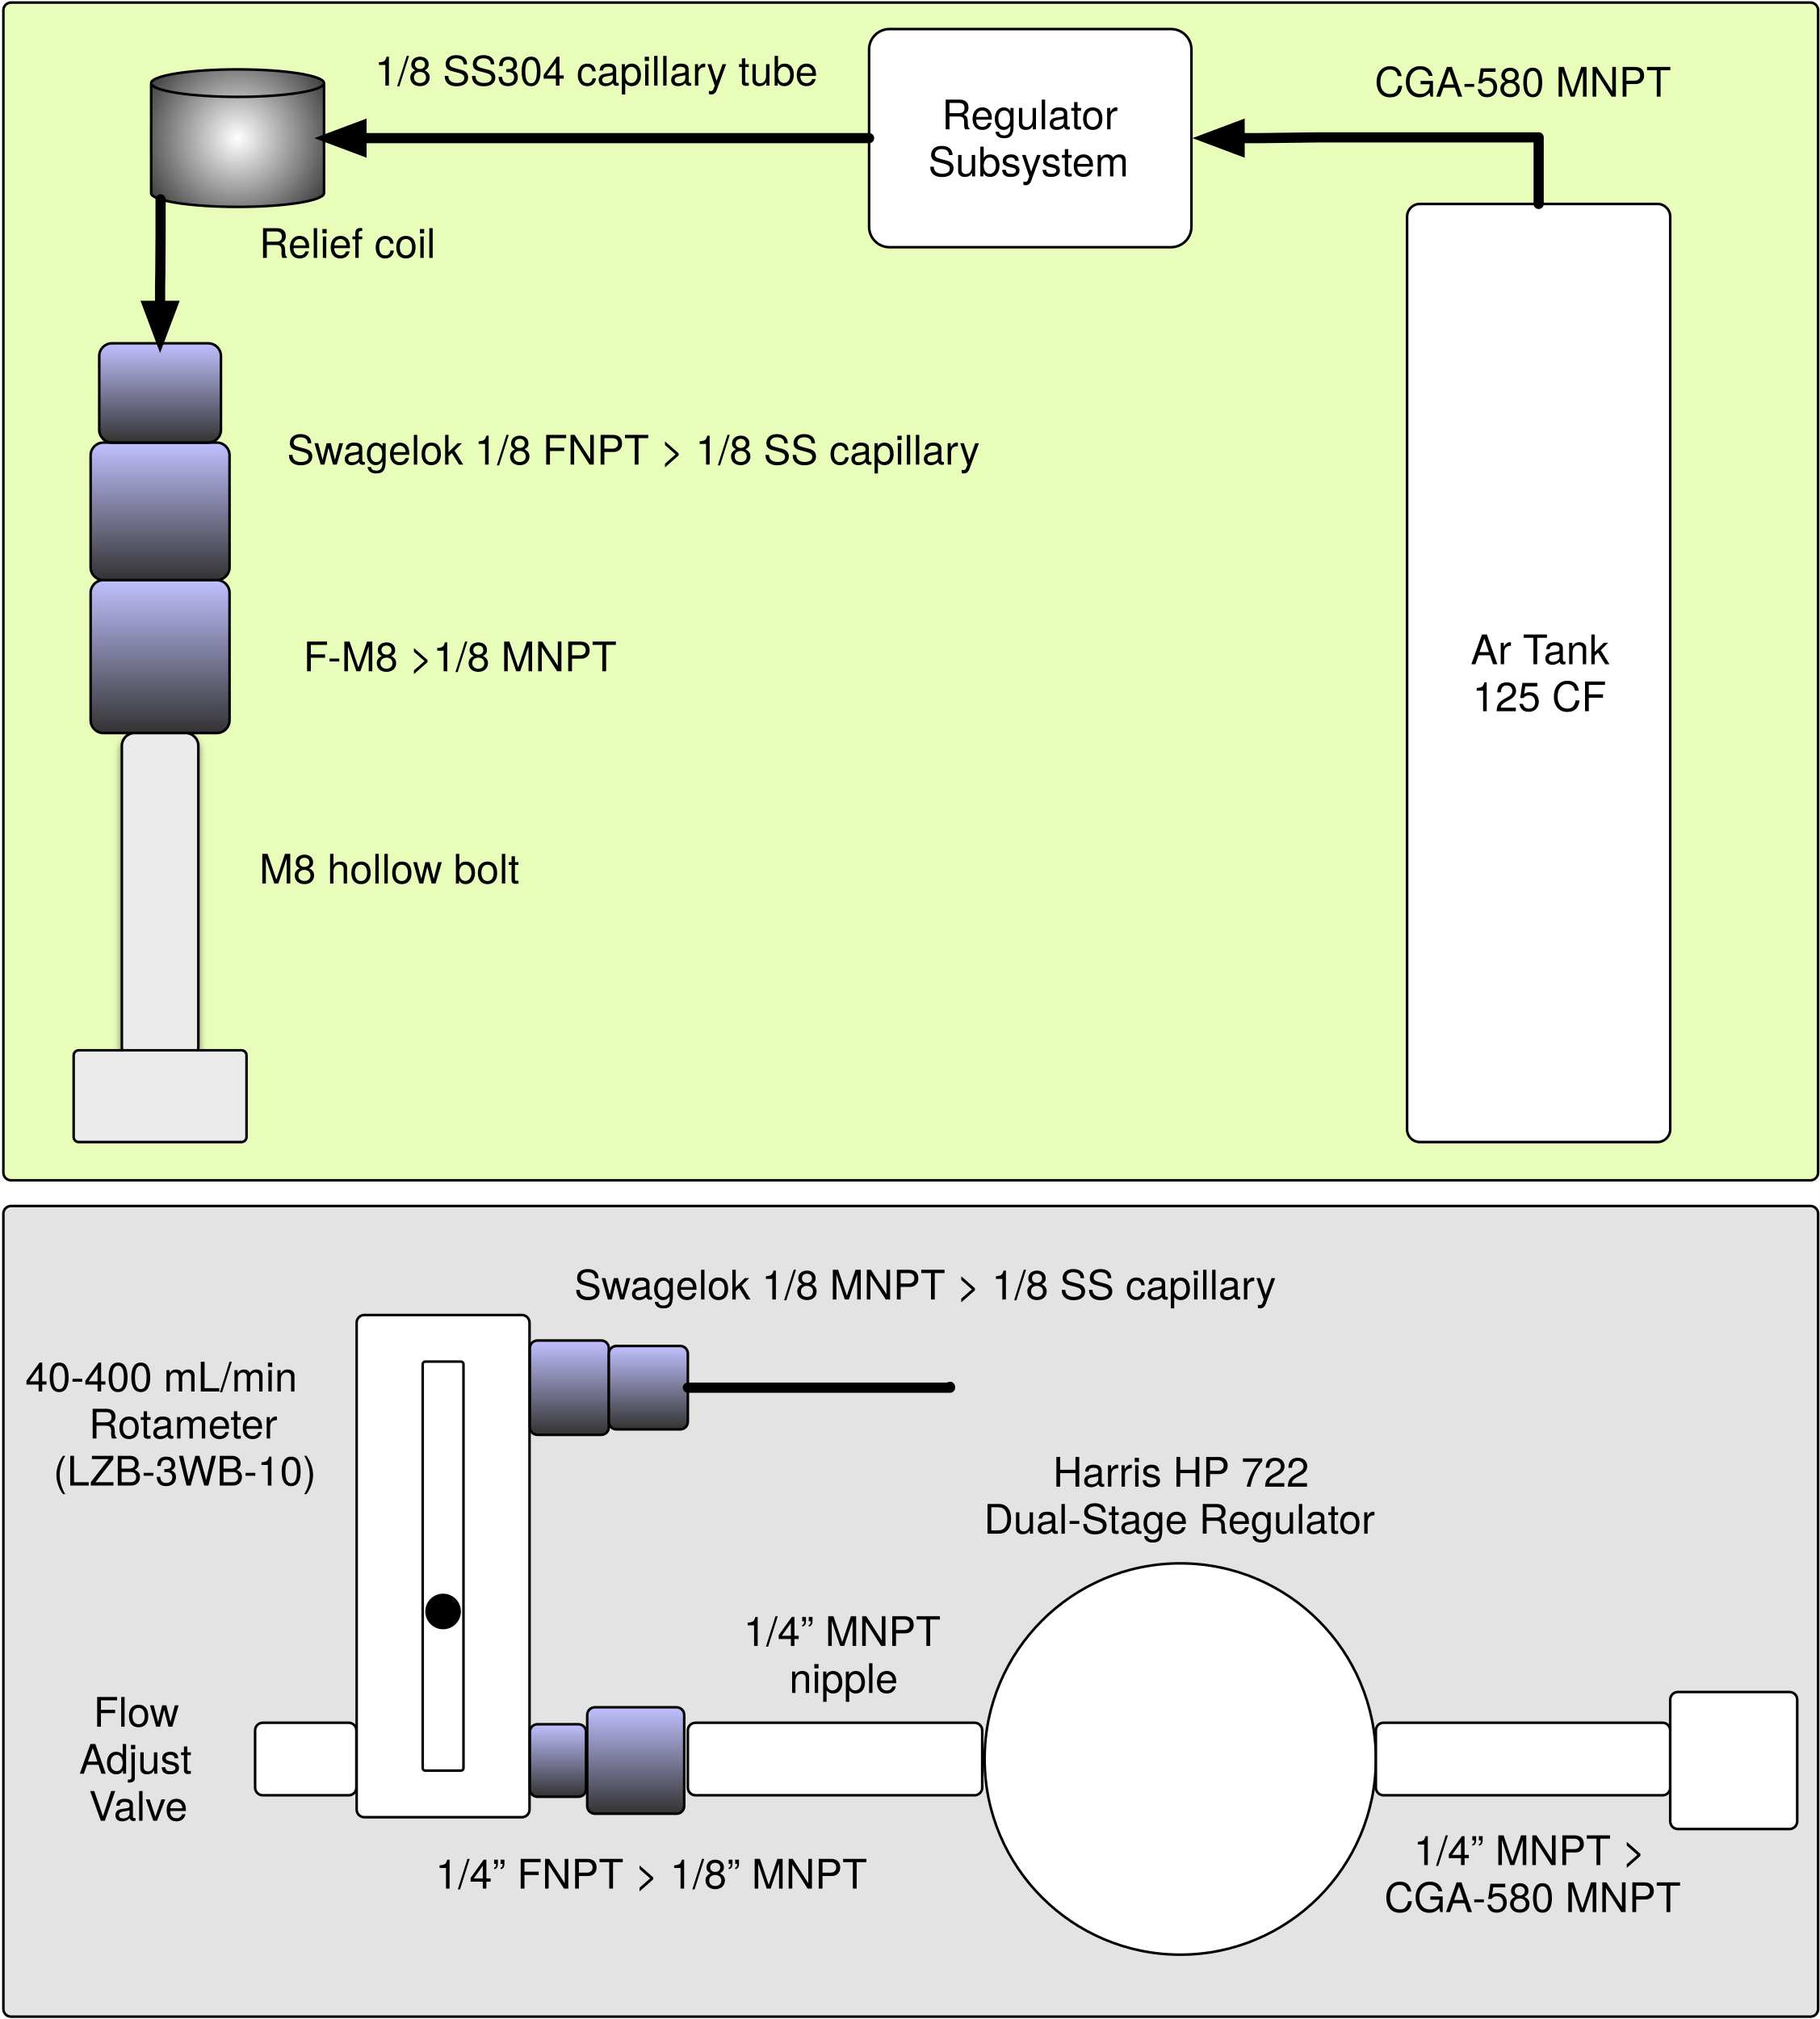
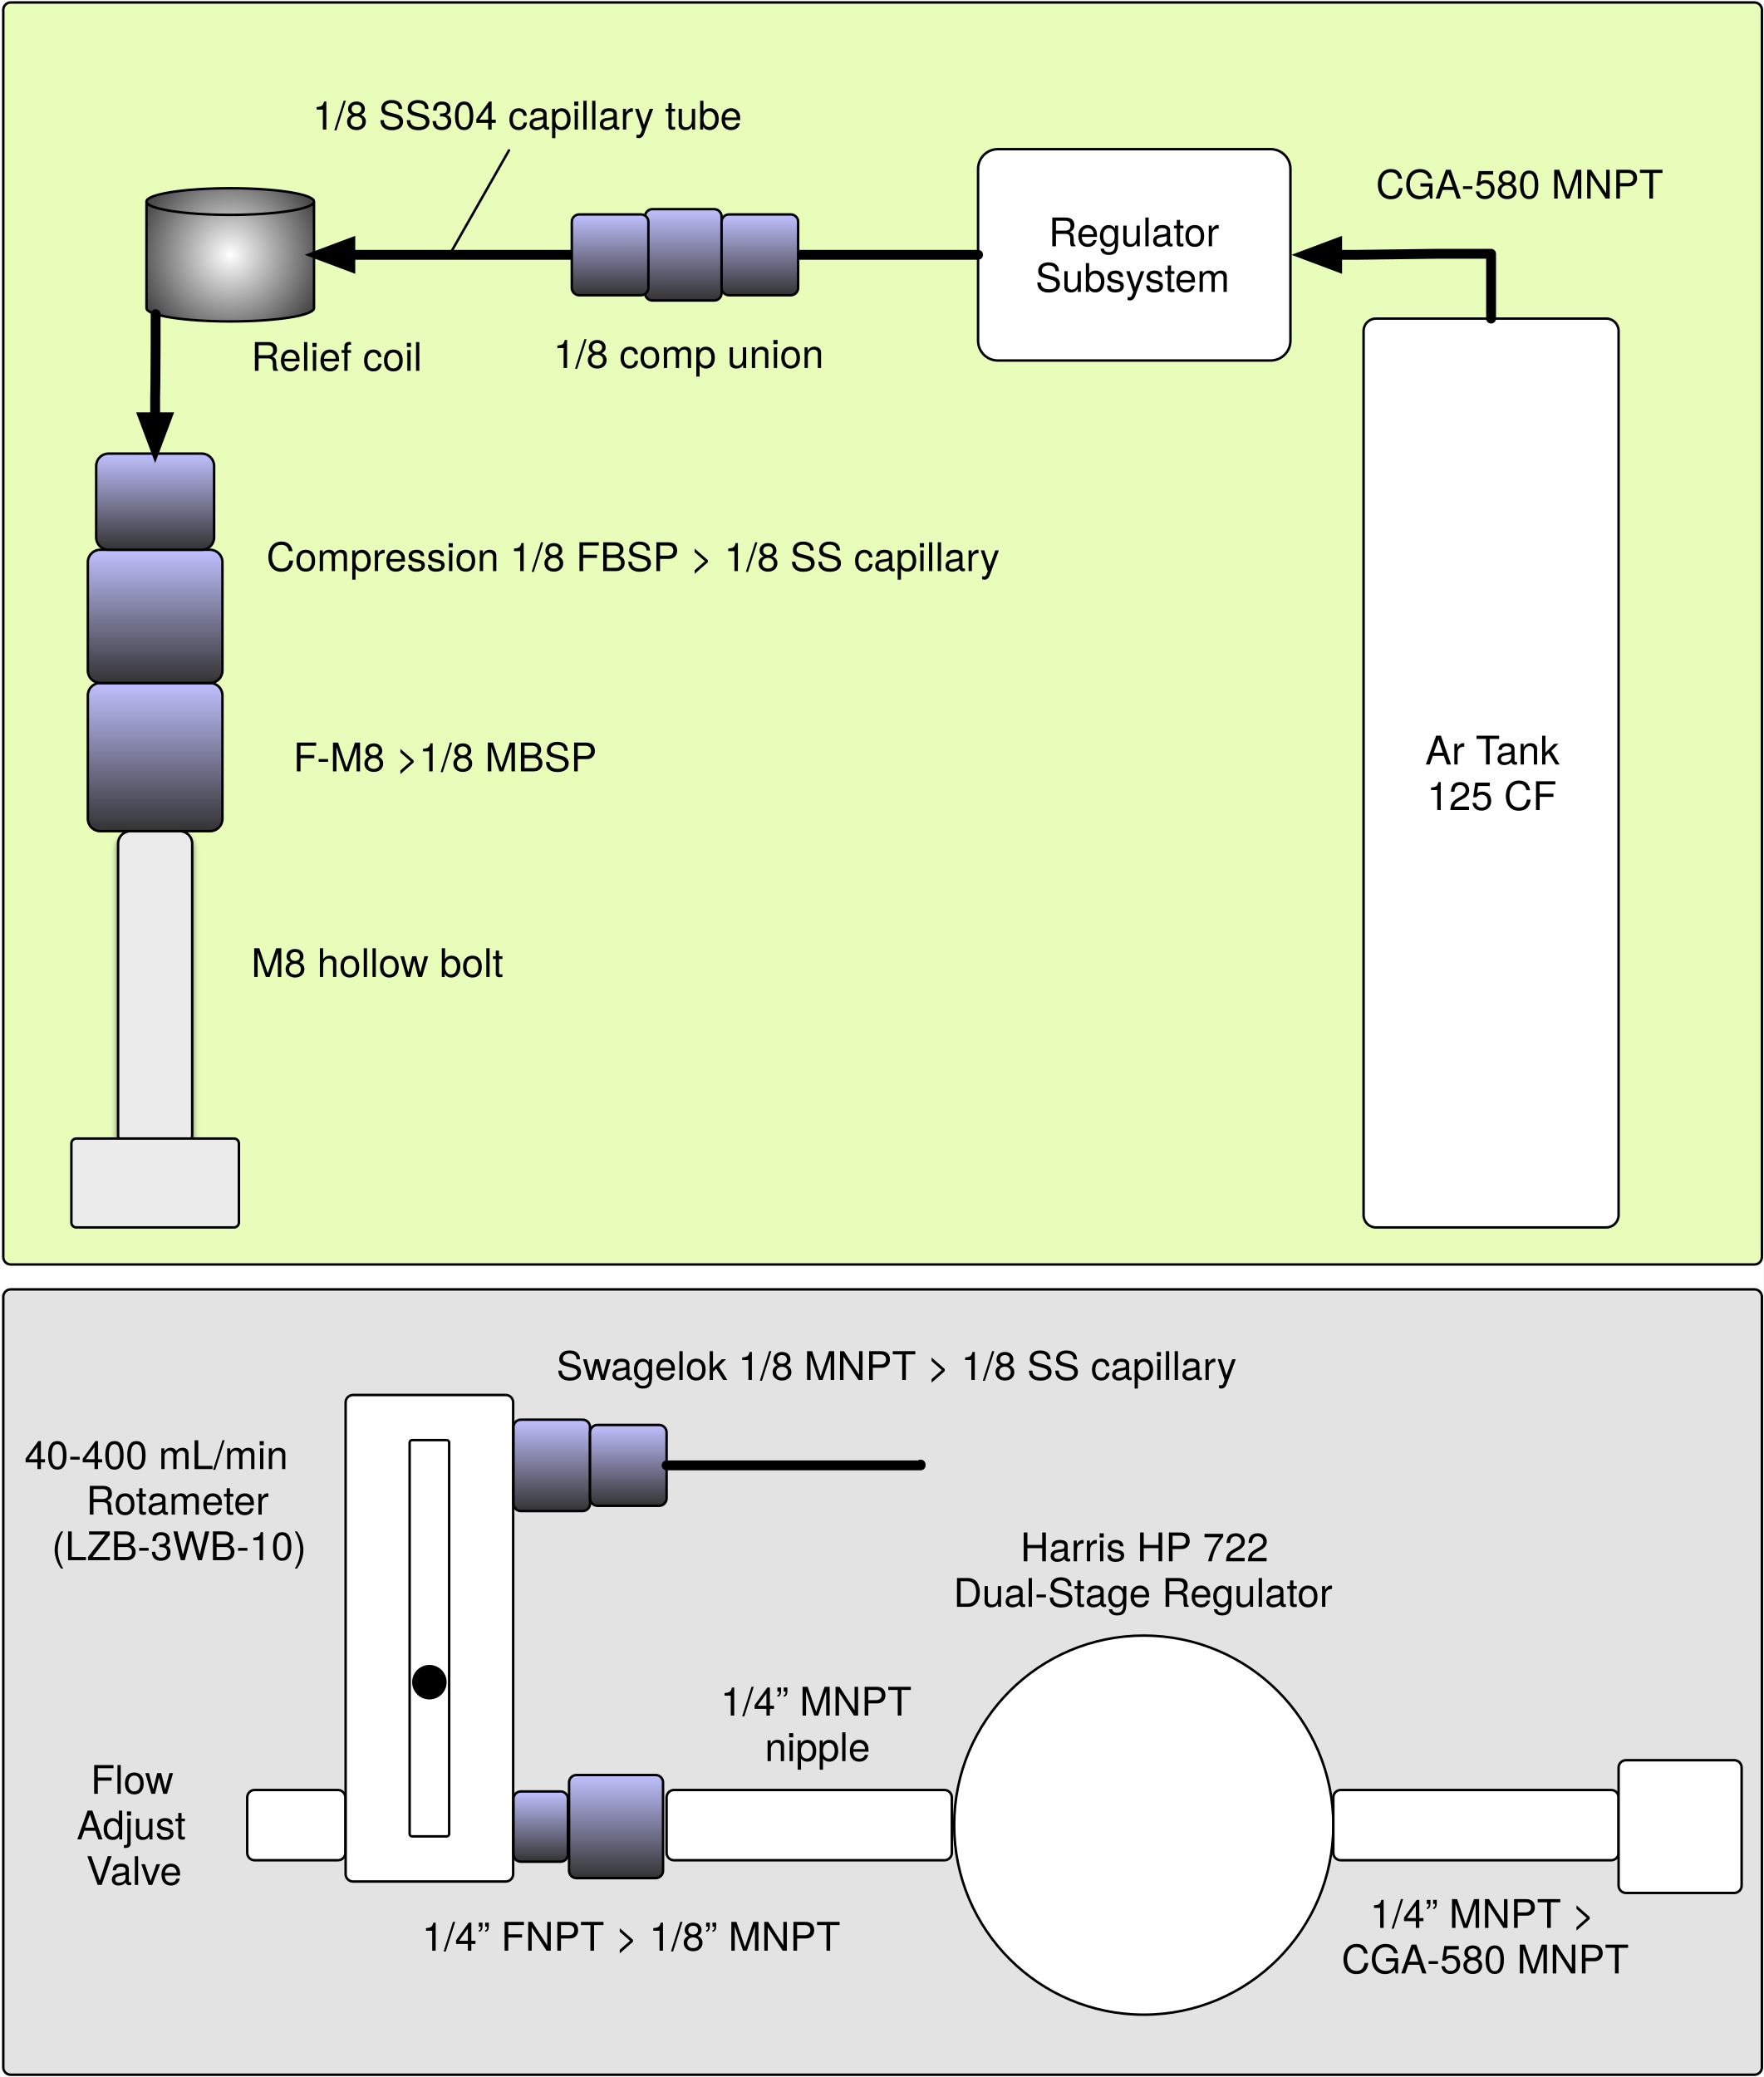
- <svg xmlns="http://www.w3.org/2000/svg" xmlns:xlink="http://www.w3.org/1999/xlink" version="1.1" viewBox="410 58 714 792" width="714" height="792">
+ <svg xmlns="http://www.w3.org/2000/svg" xmlns:xlink="http://www.w3.org/1999/xlink" version="1.1" viewBox="410 9 714 841" width="714" height="841">
  <defs>
    <marker orient="auto" overflow="visible" markerUnits="strokeWidth" id="FilledArrow_Marker" stroke-linejoin="miter" stroke-miterlimit="10" viewBox="-5 -3 6 6" markerWidth="6" markerHeight="6" color="black">
      <g>
        <path d="M -3.2 0 L 0 1.2 L 0 -1.2 Z" fill="currentColor" stroke="currentColor" stroke-width="1" />
      </g>
    </marker>
    <linearGradient x1="0" x2="1" id="Gradient" gradientUnits="userSpaceOnUse">
      <stop offset="0" stop-color="#c0c0ff" />
      <stop offset="1" stop-color="#333" />
    </linearGradient>
    <linearGradient id="Obj_Gradient" xlink:href="#Gradient" gradientTransform="translate(472.8125 285.5508) rotate(90) scale(60)" />
    <linearGradient id="Obj_Gradient_2" xlink:href="#Gradient" gradientTransform="translate(472.8125 231.6094) rotate(90) scale(53.94141)" />
    <linearGradient id="Obj_Gradient_3" xlink:href="#Gradient" gradientTransform="translate(472.8125 192.668) rotate(90) scale(38.94141)" />
    <radialGradient cx="0" cy="0" r="1" id="Gradient_2" gradientUnits="userSpaceOnUse">
      <stop offset="0" stop-color="white" />
      <stop offset="1" stop-color="#333" />
    </radialGradient>
    <radialGradient id="Obj_Gradient_4" xlink:href="#Gradient_2" gradientTransform="translate(503.2162 112.1835) scale(43.33052)" />
    <marker orient="auto" overflow="visible" markerUnits="strokeWidth" id="FilledArrow_Marker_2" stroke-linejoin="miter" stroke-miterlimit="10" viewBox="-1 -3 6 6" markerWidth="6" markerHeight="6" color="black">
      <g>
        <path d="M 3.2 0 L 0 -1.2 L 0 1.2 Z" fill="currentColor" stroke="currentColor" stroke-width="1" />
      </g>
    </marker>
-     <filter id="Shadow" filterUnits="userSpaceOnUse" x="338.6" y="-21.2">
+     <filter id="Shadow" filterUnits="userSpaceOnUse" x="338.6" y="-75.1">
      <feGaussianBlur in="SourceAlpha" result="blur" stdDeviation="1.308" />
      <feOffset in="blur" result="offset" dx="0" dy="2" />
      <feFlood flood-color="black" flood-opacity=".5" result="flood" />
      <feComposite in="flood" in2="offset" operator="in" result="color" />
      <feMerge>
        <feMergeNode in="color" />
        <feMergeNode in="SourceGraphic" />
      </feMerge>
    </filter>
    <linearGradient id="Obj_Gradient_5" xlink:href="#Gradient" gradientTransform="translate(633.3759 583.845) rotate(90) scale(37)" />
    <linearGradient id="Obj_Gradient_6" xlink:href="#Gradient" gradientTransform="translate(664.3759 585.983) rotate(90) scale(32.724)" />
    <linearGradient id="Obj_Gradient_7" xlink:href="#Gradient" gradientTransform="translate(628.9043 734.3763) rotate(90) scale(28.448)" />
    <linearGradient id="Obj_Gradient_8" xlink:href="#Gradient" gradientTransform="translate(659.4181 727.7279) rotate(90) scale(41.74475)" />
+     <linearGradient id="Obj_Gradient_9" xlink:href="#Gradient" gradientTransform="translate(686.6385 93.68349) rotate(90) scale(37)" />
+     <linearGradient id="Obj_Gradient_10" xlink:href="#Gradient" gradientTransform="translate(717.6385 95.82149) rotate(90) scale(32.724)" />
+     <linearGradient id="Obj_Gradient_11" xlink:href="#Gradient" gradientTransform="translate(657.0052 95.82149) rotate(90) scale(32.724)" />
  </defs>
-   <g id="Canvas_1" stroke-dasharray="none" stroke-opacity="1" stroke="none" fill="none" fill-opacity="1">
-     <rect fill="white" x="410" y="58" width="714" height="792" />
+   <g id="Canvas_1" fill-opacity="1" stroke-opacity="1" stroke-dasharray="none" stroke="none" fill="none">
+     <rect fill="white" x="410" y="9" width="714" height="841" />
    <g id="Canvas_1_Layer_1">
      <g id="Graphic_63">
-         <path d="M 414.327 59 L 1120.327 59 C 1121.984 59 1123.327 60.343 1123.327 62 L 1123.327 518 C 1123.327 519.657 1121.984 521 1120.327 521 L 414.327 521 C 412.67 521 411.327 519.657 411.327 518 L 411.327 62 C 411.327 60.343 412.67 59 414.327 59 Z" fill="#d5fc79" fill-opacity=".504" />
-         <path d="M 414.327 59 L 1120.327 59 C 1121.984 59 1123.327 60.343 1123.327 62 L 1123.327 518 C 1123.327 519.657 1121.984 521 1120.327 521 L 414.327 521 C 412.67 521 411.327 519.657 411.327 518 L 411.327 62 C 411.327 60.343 412.67 59 414.327 59 Z" stroke="black" stroke-linecap="round" stroke-linejoin="round" stroke-width="1" />
+         <path d="M 414.327 10 L 1120.327 10 C 1121.984 10 1123.327 11.343 1123.327 13 L 1123.327 518 C 1123.327 519.657 1121.984 521 1120.327 521 L 414.327 521 C 412.67 521 411.327 519.657 411.327 518 L 411.327 13 C 411.327 11.343 412.67 10 414.327 10 Z" fill="#d5fc79" fill-opacity=".504" />
+         <path d="M 414.327 10 L 1120.327 10 C 1121.984 10 1123.327 11.343 1123.327 13 L 1123.327 518 C 1123.327 519.657 1121.984 521 1120.327 521 L 414.327 521 C 412.67 521 411.327 519.657 411.327 518 L 411.327 13 C 411.327 11.343 412.67 10 414.327 10 Z" stroke="black" stroke-linecap="round" stroke-linejoin="round" stroke-width="1" />
      </g>
      <g id="Graphic_62">
        <path d="M 414.327 531.079 L 1120.327 531.079 C 1121.984 531.079 1123.327 532.423 1123.327 534.079 L 1123.327 846.079 C 1123.327 847.736 1121.984 849.079 1120.327 849.079 L 414.327 849.079 C 412.67 849.079 411.327 847.736 411.327 846.079 L 411.327 534.079 C 411.327 532.423 412.67 531.079 414.327 531.079 Z" fill="#e3e3e3" />
        <path d="M 414.327 531.079 L 1120.327 531.079 C 1121.984 531.079 1123.327 532.423 1123.327 534.079 L 1123.327 846.079 C 1123.327 847.736 1121.984 849.079 1120.327 849.079 L 414.327 849.079 C 412.67 849.079 411.327 847.736 411.327 846.079 L 411.327 534.079 C 411.327 532.423 412.67 531.079 414.327 531.079 Z" stroke="black" stroke-linecap="round" stroke-linejoin="round" stroke-width="1" />
      </g>
      <g id="Graphic_2">
-         <path d="M 758.985 69.396 L 869.449 69.396 C 873.867 69.396 877.449 72.978 877.449 77.396 L 877.449 146.971 C 877.449 151.389 873.867 154.971 869.449 154.971 L 758.985 154.971 C 754.567 154.971 750.985 151.389 750.985 146.971 L 750.985 77.396 C 750.985 72.978 754.567 69.396 758.985 69.396 Z" fill="white" />
-         <path d="M 758.985 69.396 L 869.449 69.396 C 873.867 69.396 877.449 72.978 877.449 77.396 L 877.449 146.971 C 877.449 151.389 873.867 154.971 869.449 154.971 L 758.985 154.971 C 754.567 154.971 750.985 151.389 750.985 146.971 L 750.985 77.396 C 750.985 72.978 754.567 69.396 758.985 69.396 Z" stroke="black" stroke-linecap="round" stroke-linejoin="round" stroke-width="1" />
-         <text transform="translate(755.9852 93.73549)" fill="black">
+         <path d="M 813.985 69.396 L 924.449 69.396 C 928.867 69.396 932.449 72.978 932.449 77.396 L 932.449 146.971 C 932.449 151.389 928.867 154.971 924.449 154.971 L 813.985 154.971 C 809.567 154.971 805.985 151.389 805.985 146.971 L 805.985 77.396 C 805.985 72.978 809.567 69.396 813.985 69.396 Z" fill="white" />
+         <path d="M 813.985 69.396 L 924.449 69.396 C 928.867 69.396 932.449 72.978 932.449 77.396 L 932.449 146.971 C 932.449 151.389 928.867 154.971 924.449 154.971 L 813.985 154.971 C 809.567 154.971 805.985 151.389 805.985 146.971 L 805.985 77.396 C 805.985 72.978 809.567 69.396 813.985 69.396 Z" stroke="black" stroke-linecap="round" stroke-linejoin="round" stroke-width="1" />
+         <text transform="translate(810.9852 93.73549)" fill="black">
          <tspan font-family="Helvetica Neue" font-size="16" fill="black" x="23.568" y="15" xml:space="preserve">Regulator </tspan>
          <tspan font-family="Helvetica Neue" font-size="16" fill="black" x="18.216" y="33.448" xml:space="preserve">Subsystem</tspan>
        </text>
      </g>
      <g id="Graphic_5">
        <path d="M 967.06 138 L 1060.304 138 C 1063.065 138 1065.304 140.239 1065.304 143 L 1065.304 501 C 1065.304 503.761 1063.065 506 1060.304 506 L 967.06 506 C 964.299 506 962.06 503.761 962.06 501 L 962.06 143 C 962.06 140.239 964.299 138 967.06 138 Z" fill="white" />
        <path d="M 967.06 138 L 1060.304 138 C 1063.065 138 1065.304 140.239 1065.304 143 L 1065.304 501 C 1065.304 503.761 1063.065 506 1060.304 506 L 967.06 506 C 964.299 506 962.06 503.761 962.06 501 L 962.06 143 C 962.06 140.239 964.299 138 967.06 138 Z" stroke="black" stroke-linecap="round" stroke-linejoin="round" stroke-width="1" />
        <text transform="translate(967.06 303.552)" fill="black">
          <tspan font-family="Helvetica Neue" font-size="16" fill="black" x="19.95" y="15" xml:space="preserve">Ar Tank </tspan>
          <tspan font-family="Helvetica Neue" font-size="16" fill="black" x="20.686" y="33.448" xml:space="preserve">125 CF</tspan>
        </text>
      </g>
      <g id="Line_6">
-         <path d="M 896.349 112.183 L 904.349 112.183 L 927.117 111.891 L 1013.682 111.891 L 1013.682 138" marker-start="url(#FilledArrow_Marker)" stroke="black" stroke-linecap="round" stroke-linejoin="round" stroke-width="4" />
+         <path d="M 951.349 112.183 L 959.349 112.183 L 991.883 111.758 L 1013.682 111.758 L 1013.682 138" marker-start="url(#FilledArrow_Marker)" stroke="black" stroke-linecap="round" stroke-linejoin="round" stroke-width="4" />
      </g>
      <g id="Graphic_7">
-         <text transform="translate(949.328 80.90625)" fill="black">
+         <text transform="translate(967.06 74.39638)" fill="black">
          <tspan font-family="Helvetica Neue" font-size="16" fill="black" x="0" y="15" xml:space="preserve">CGA-580 MNPT</tspan>
        </text>
      </g>
      <g id="Graphic_8">
        <path d="M 450.562 285.551 L 495.062 285.551 C 497.824 285.551 500.062 287.789 500.062 290.551 L 500.062 340.551 C 500.062 343.312 497.824 345.551 495.062 345.551 L 450.562 345.551 C 447.801 345.551 445.562 343.312 445.562 340.551 L 445.562 290.551 C 445.562 287.789 447.801 285.551 450.562 285.551 Z" fill="url(#Obj_Gradient)" />
        <path d="M 450.562 285.551 L 495.062 285.551 C 497.824 285.551 500.062 287.789 500.062 290.551 L 500.062 340.551 C 500.062 343.312 497.824 345.551 495.062 345.551 L 450.562 345.551 C 447.801 345.551 445.562 343.312 445.562 340.551 L 445.562 290.551 C 445.562 287.789 447.801 285.551 450.562 285.551 Z" stroke="black" stroke-linecap="round" stroke-linejoin="round" stroke-width="1" />
      </g>
      <g id="Group_28">
        <g id="Graphic_10">
          <path d="M 450.562 231.609 L 495.062 231.609 C 497.824 231.609 500.062 233.848 500.062 236.609 L 500.062 280.551 C 500.062 283.312 497.824 285.551 495.062 285.551 L 450.562 285.551 C 447.801 285.551 445.562 283.312 445.562 280.551 L 445.562 236.609 C 445.562 233.848 447.801 231.609 450.562 231.609 Z" fill="url(#Obj_Gradient_2)" />
          <path d="M 450.562 231.609 L 495.062 231.609 C 497.824 231.609 500.062 233.848 500.062 236.609 L 500.062 280.551 C 500.062 283.312 497.824 285.551 495.062 285.551 L 450.562 285.551 C 447.801 285.551 445.562 283.312 445.562 280.551 L 445.562 236.609 C 445.562 233.848 447.801 231.609 450.562 231.609 Z" stroke="black" stroke-linecap="round" stroke-linejoin="round" stroke-width="1" />
        </g>
        <g id="Graphic_11">
          <path d="M 453.938 192.668 L 491.688 192.668 C 494.449 192.668 496.688 194.907 496.688 197.668 L 496.688 226.609 C 496.688 229.371 494.449 231.609 491.688 231.609 L 453.938 231.609 C 451.176 231.609 448.938 229.371 448.938 226.609 L 448.938 197.668 C 448.938 194.907 451.176 192.668 453.938 192.668 Z" fill="url(#Obj_Gradient_3)" />
          <path d="M 453.938 192.668 L 491.688 192.668 C 494.449 192.668 496.688 194.907 496.688 197.668 L 496.688 226.609 C 496.688 229.371 494.449 231.609 491.688 231.609 L 453.938 231.609 C 451.176 231.609 448.938 229.371 448.938 226.609 L 448.938 197.668 C 448.938 194.907 451.176 192.668 453.938 192.668 Z" stroke="black" stroke-linecap="round" stroke-linejoin="round" stroke-width="1" />
        </g>
      </g>
      <g id="Graphic_12">
        <text transform="translate(511.7104 389.5893)" fill="black">
          <tspan font-family="Helvetica Neue" font-size="16" fill="black" x="58264504e-20" y="15" xml:space="preserve">M8 hollow bolt</tspan>
        </text>
      </g>
      <g id="Graphic_13">
-         <text transform="translate(529.0374 306.3268)" fill="black">
-           <tspan font-family="Helvetica Neue" font-size="16" fill="black" x="32684966e-20" y="15" xml:space="preserve">F-M8 &gt;1/8 MNPT</tspan>
+         <text transform="translate(528.7414 306.3268)" fill="black">
+           <tspan font-family="Helvetica Neue" font-size="16" fill="black" x="6039613e-19" y="15" xml:space="preserve">F-M8 &gt;1/8 MBSP</tspan>
        </text>
      </g>
      <g id="Graphic_14">
-         <text transform="translate(522.6036 225.2405)" fill="black">
-           <tspan font-family="Helvetica Neue" font-size="16" fill="black" x="7673862e-19" y="15" xml:space="preserve">Swagelok 1/8 FNPT &gt; 1/8 SS capillary</tspan>
+         <text transform="translate(517.8745 225.2405)" fill="black">
+           <tspan font-family="Helvetica Neue" font-size="16" fill="black" x="0" y="15" xml:space="preserve">Compression 1/8 FBSP &gt; 1/8 SS capillary</tspan>
        </text>
      </g>
      <g id="Graphic_23">
-         <text transform="translate(557.0381 76.57422)" fill="black">
+         <text transform="translate(536.5773 46.4508)" fill="black">
          <tspan font-family="Helvetica Neue" font-size="16" fill="black" x="0" y="15" xml:space="preserve">1/8 SS304 capillary tube</tspan>
        </text>
      </g>
      <g id="Graphic_24">
        <path d="M 469.303 133.76 L 469.303 90.607 C 469.303 87.629 484.496 85.213 503.216 85.213 C 521.936 85.213 537.13 87.629 537.13 90.607 L 537.13 133.76 C 537.13 136.738 521.936 139.154 503.216 139.154 C 484.496 139.154 469.303 136.738 469.303 133.76" fill="url(#Obj_Gradient_4)" />
        <path d="M 469.303 133.76 L 469.303 90.607 C 469.303 87.629 484.496 85.213 503.216 85.213 C 521.936 85.213 537.13 87.629 537.13 90.607 L 537.13 133.76 C 537.13 136.738 521.936 139.154 503.216 139.154 C 484.496 139.154 469.303 136.738 469.303 133.76 M 469.303 90.607 C 469.303 93.584 484.496 96.001 503.216 96.001 C 521.936 96.001 537.13 93.584 537.13 90.607" stroke="black" stroke-linecap="round" stroke-linejoin="round" stroke-width="1" />
      </g>
      <g id="Graphic_25">
        <text transform="translate(511.7104 144.1542)" fill="black">
          <tspan font-family="Helvetica Neue" font-size="16" fill="black" x="8526513e-19" y="15" xml:space="preserve">Relief coil</tspan>
        </text>
      </g>
      <g id="Line_26">
-         <line x1="750.985" y1="112.183" x2="551.83" y2="112.183" marker-end="url(#FilledArrow_Marker_2)" stroke="black" stroke-linecap="round" stroke-linejoin="round" stroke-width="4" />
+         <line x1="805.985" y1="112.183" x2="551.83" y2="112.183" marker-end="url(#FilledArrow_Marker_2)" stroke="black" stroke-linecap="round" stroke-linejoin="round" stroke-width="4" />
      </g>
      <g id="Line_27">
        <path d="M 473.003 136.211 L 473.003 149.211 L 472.908 164.44 L 472.812 169.968 L 472.812 177.968" marker-end="url(#FilledArrow_Marker_2)" stroke="black" stroke-linecap="round" stroke-linejoin="round" stroke-width="4" />
      </g>
      <g id="Group_30">
        <g id="Graphic_9" filter="url(#Shadow)">
          <path d="M 462.812 345.551 L 482.812 345.551 C 485.574 345.551 487.812 347.789 487.812 350.551 L 487.812 468.551 C 487.812 471.312 485.574 473.551 482.812 473.551 L 462.812 473.551 C 460.051 473.551 457.812 471.312 457.812 468.551 L 457.812 350.551 C 457.812 347.789 460.051 345.551 462.812 345.551 Z" fill="#ebebeb" />
          <path d="M 462.812 345.551 L 482.812 345.551 C 485.574 345.551 487.812 347.789 487.812 350.551 L 487.812 468.551 C 487.812 471.312 485.574 473.551 482.812 473.551 L 462.812 473.551 C 460.051 473.551 457.812 471.312 457.812 468.551 L 457.812 350.551 C 457.812 347.789 460.051 345.551 462.812 345.551 Z" stroke="black" stroke-linecap="round" stroke-linejoin="round" stroke-width="1" />
        </g>
        <g id="Graphic_29">
          <path d="M 440.899 470 L 504.726 470 C 505.83 470 506.726 470.895 506.726 472 L 506.726 504 C 506.726 505.105 505.83 506 504.726 506 L 440.899 506 C 439.795 506 438.899 505.105 438.899 504 L 438.899 472 C 438.899 470.895 439.795 470 440.899 470 Z" fill="#ebebeb" />
          <path d="M 440.899 470 L 504.726 470 C 505.83 470 506.726 470.895 506.726 472 L 506.726 504 C 506.726 505.105 505.83 506 504.726 506 L 440.899 506 C 439.795 506 438.899 505.105 438.899 504 L 438.899 472 C 438.899 470.895 439.795 470 440.899 470 Z" stroke="black" stroke-linecap="round" stroke-linejoin="round" stroke-width="1" />
        </g>
      </g>
      <g id="Graphic_32">
        <path d="M 552.933 573.845 L 614.759 573.845 C 616.416 573.845 617.759 575.188 617.759 576.845 L 617.759 767.845 C 617.759 769.502 616.416 770.845 614.759 770.845 L 552.933 770.845 C 551.276 770.845 549.933 769.502 549.933 767.845 L 549.933 576.845 C 549.933 575.188 551.276 573.845 552.933 573.845 Z" fill="white" />
        <path d="M 552.933 573.845 L 614.759 573.845 C 616.416 573.845 617.759 575.188 617.759 576.845 L 617.759 767.845 C 617.759 769.502 616.416 770.845 614.759 770.845 L 552.933 770.845 C 551.276 770.845 549.933 769.502 549.933 767.845 L 549.933 576.845 C 549.933 575.188 551.276 573.845 552.933 573.845 Z" stroke="black" stroke-linecap="round" stroke-linejoin="round" stroke-width="1" />
      </g>
      <g id="Group_49">
        <g id="Graphic_33">
          <path d="M 620.876 583.845 L 645.876 583.845 C 647.533 583.845 648.876 585.188 648.876 586.845 L 648.876 617.845 C 648.876 619.502 647.533 620.845 645.876 620.845 L 620.876 620.845 C 619.219 620.845 617.876 619.502 617.876 617.845 L 617.876 586.845 C 617.876 585.188 619.219 583.845 620.876 583.845 Z" fill="url(#Obj_Gradient_5)" />
          <path d="M 620.876 583.845 L 645.876 583.845 C 647.533 583.845 648.876 585.188 648.876 586.845 L 648.876 617.845 C 648.876 619.502 647.533 620.845 645.876 620.845 L 620.876 620.845 C 619.219 620.845 617.876 619.502 617.876 617.845 L 617.876 586.845 C 617.876 585.188 619.219 583.845 620.876 583.845 Z" stroke="black" stroke-linecap="round" stroke-linejoin="round" stroke-width="1" />
        </g>
        <g id="Graphic_34">
          <path d="M 651.876 585.983 L 676.876 585.983 C 678.533 585.983 679.876 587.326 679.876 588.983 L 679.876 615.707 C 679.876 617.364 678.533 618.707 676.876 618.707 L 651.876 618.707 C 650.219 618.707 648.876 617.364 648.876 615.707 L 648.876 588.983 C 648.876 587.326 650.219 585.983 651.876 585.983 Z" fill="url(#Obj_Gradient_6)" />
          <path d="M 651.876 585.983 L 676.876 585.983 C 678.533 585.983 679.876 587.326 679.876 588.983 L 679.876 615.707 C 679.876 617.364 678.533 618.707 676.876 618.707 L 651.876 618.707 C 650.219 618.707 648.876 617.364 648.876 615.707 L 648.876 588.983 C 648.876 587.326 650.219 585.983 651.876 585.983 Z" stroke="black" stroke-linecap="round" stroke-linejoin="round" stroke-width="1" />
        </g>
      </g>
      <g id="Graphic_35">
        <path d="M 682.876 733.788 L 792.364 733.788 C 794.021 733.788 795.364 735.131 795.364 736.788 L 795.364 759.236 C 795.364 760.893 794.021 762.236 792.364 762.236 L 682.876 762.236 C 681.219 762.236 679.876 760.893 679.876 759.236 L 679.876 736.788 C 679.876 735.131 681.219 733.788 682.876 733.788 Z" fill="white" />
        <path d="M 682.876 733.788 L 792.364 733.788 C 794.021 733.788 795.364 735.131 795.364 736.788 L 795.364 759.236 C 795.364 760.893 794.021 762.236 792.364 762.236 L 682.876 762.236 C 681.219 762.236 679.876 760.893 679.876 759.236 L 679.876 736.788 C 679.876 735.131 681.219 733.788 682.876 733.788 Z" stroke="black" stroke-linecap="round" stroke-linejoin="round" stroke-width="1" />
      </g>
      <g id="Graphic_37">
        <circle cx="873.066" cy="748.012" r="76.75" fill="white" />
        <circle cx="873.066" cy="748.012" r="76.75" stroke="black" stroke-linecap="round" stroke-linejoin="round" stroke-width="1" />
      </g>
      <g id="Graphic_38">
        <path d="M 952.816 733.788 L 1062.304 733.788 C 1063.961 733.788 1065.304 735.131 1065.304 736.788 L 1065.304 759.236 C 1065.304 760.893 1063.961 762.236 1062.304 762.236 L 952.816 762.236 C 951.159 762.236 949.816 760.893 949.816 759.236 L 949.816 736.788 C 949.816 735.131 951.159 733.788 952.816 733.788 Z" fill="white" />
        <path d="M 952.816 733.788 L 1062.304 733.788 C 1063.961 733.788 1065.304 735.131 1065.304 736.788 L 1065.304 759.236 C 1065.304 760.893 1063.961 762.236 1062.304 762.236 L 952.816 762.236 C 951.159 762.236 949.816 760.893 949.816 759.236 L 949.816 736.788 C 949.816 735.131 951.159 733.788 952.816 733.788 Z" stroke="black" stroke-linecap="round" stroke-linejoin="round" stroke-width="1" />
      </g>
      <g id="Group_48">
        <g id="Graphic_41">
          <path d="M 620.876 734.376 L 636.933 734.376 C 638.59 734.376 639.933 735.719 639.933 737.376 L 639.933 759.824 C 639.933 761.481 638.59 762.824 636.933 762.824 L 620.876 762.824 C 619.219 762.824 617.876 761.481 617.876 759.824 L 617.876 737.376 C 617.876 735.719 619.219 734.376 620.876 734.376 Z" fill="url(#Obj_Gradient_7)" />
          <path d="M 620.876 734.376 L 636.933 734.376 C 638.59 734.376 639.933 735.719 639.933 737.376 L 639.933 759.824 C 639.933 761.481 638.59 762.824 636.933 762.824 L 620.876 762.824 C 619.219 762.824 617.876 761.481 617.876 759.824 L 617.876 737.376 C 617.876 735.719 619.219 734.376 620.876 734.376 Z" stroke="black" stroke-linecap="round" stroke-linejoin="round" stroke-width="1" />
        </g>
        <g id="Graphic_40">
          <path d="M 643.39 727.728 L 675.446 727.728 C 677.103 727.728 678.446 729.071 678.446 730.728 L 678.446 766.473 C 678.446 768.13 677.103 769.473 675.446 769.473 L 643.39 769.473 C 641.733 769.473 640.39 768.13 640.39 766.473 L 640.39 730.728 C 640.39 729.071 641.733 727.728 643.39 727.728 Z" fill="url(#Obj_Gradient_8)" />
          <path d="M 643.39 727.728 L 675.446 727.728 C 677.103 727.728 678.446 729.071 678.446 730.728 L 678.446 766.473 C 678.446 768.13 677.103 769.473 675.446 769.473 L 643.39 769.473 C 641.733 769.473 640.39 768.13 640.39 766.473 L 640.39 730.728 C 640.39 729.071 641.733 727.728 643.39 727.728 Z" stroke="black" stroke-linecap="round" stroke-linejoin="round" stroke-width="1" />
        </g>
      </g>
      <g id="Graphic_42">
        <path d="M 1068.304 721.728 L 1112.126 721.728 C 1113.783 721.728 1115.126 723.071 1115.126 724.728 L 1115.126 772.473 C 1115.126 774.13 1113.783 775.473 1112.126 775.473 L 1068.304 775.473 C 1066.647 775.473 1065.304 774.13 1065.304 772.473 L 1065.304 724.728 C 1065.304 723.071 1066.647 721.728 1068.304 721.728 Z" fill="white" />
        <path d="M 1068.304 721.728 L 1112.126 721.728 C 1113.783 721.728 1115.126 723.071 1115.126 724.728 L 1115.126 772.473 C 1115.126 774.13 1113.783 775.473 1112.126 775.473 L 1068.304 775.473 C 1066.647 775.473 1065.304 774.13 1065.304 772.473 L 1065.304 724.728 C 1065.304 723.071 1066.647 721.728 1068.304 721.728 Z" stroke="black" stroke-linecap="round" stroke-linejoin="round" stroke-width="1" />
      </g>
      <g id="Graphic_43">
        <text transform="translate(699.4934 688.6497)" fill="black">
          <tspan font-family="Helvetica Neue" font-size="16" fill="black" x="2.224" y="15" xml:space="preserve">1/4” MNPT </tspan>
          <tspan font-family="Helvetica Neue" font-size="16" fill="black" x="20.152" y="33.448" xml:space="preserve">nipple</tspan>
        </text>
      </g>
      <g id="Graphic_44">
        <text transform="translate(950.9199 774.6184)" fill="black">
          <tspan font-family="Helvetica Neue" font-size="16" fill="black" x="13.72" y="15" xml:space="preserve">1/4” MNPT &gt;</tspan>
          <tspan font-family="Helvetica Neue" font-size="16" fill="black" x="2.224" y="33.448" xml:space="preserve">CGA-580 MNPT </tspan>
        </text>
      </g>
      <g id="Graphic_45">
        <text transform="translate(796.026 626.1782)" fill="black">
          <tspan font-family="Helvetica Neue" font-size="16" fill="black" x="27.112" y="15" xml:space="preserve">Harris HP 722</tspan>
          <tspan font-family="Helvetica Neue" font-size="16" fill="black" x="8668621e-19" y="33.448" xml:space="preserve">Dual-Stage Regulator</tspan>
        </text>
      </g>
      <g id="Graphic_46">
        <text transform="translate(419.9202 588.845)" fill="black">
          <tspan font-family="Helvetica Neue" font-size="16" fill="black" x="0" y="15" xml:space="preserve">40-400 mL/min</tspan>
          <tspan font-family="Helvetica Neue" font-size="16" fill="black" x="24.96" y="33.448" xml:space="preserve">Rotameter </tspan>
          <tspan font-family="Helvetica Neue" font-size="16" fill="black" x="11.032" y="51.896" xml:space="preserve">(LZB-3WB-10)</tspan>
        </text>
      </g>
      <g id="Graphic_47">
        <text transform="translate(580.8424 783.8424)" fill="black">
          <tspan font-family="Helvetica Neue" font-size="16" fill="black" x="27000624e-20" y="15" xml:space="preserve">1/4” FNPT &gt; 1/8” MNPT</tspan>
        </text>
      </g>
      <g id="Graphic_50">
        <text transform="translate(634.0441 552.7603)" fill="black">
          <tspan font-family="Helvetica Neue" font-size="16" fill="black" x="1.25" y="15" xml:space="preserve">Swagelok 1/8 MNPT &gt; 1/8 SS capillary</tspan>
        </text>
      </g>
      <g id="Line_52">
        <path d="M 679.876 602.345 L 782.73 602.345 L 782.73 602.021" stroke="black" stroke-linecap="round" stroke-linejoin="round" stroke-width="4" />
      </g>
      <g id="Graphic_54">
        <path d="M 576.846 592.12 L 590.846 592.12 C 591.398 592.12 591.846 592.568 591.846 593.12 L 591.846 751.57 C 591.846 752.122 591.398 752.57 590.846 752.57 L 576.846 752.57 C 576.294 752.57 575.846 752.122 575.846 751.57 L 575.846 593.12 C 575.846 592.568 576.294 592.12 576.846 592.12 Z" fill="white" />
        <path d="M 576.846 592.12 L 590.846 592.12 C 591.398 592.12 591.846 592.568 591.846 593.12 L 591.846 751.57 C 591.846 752.122 591.398 752.57 590.846 752.57 L 576.846 752.57 C 576.294 752.57 575.846 752.122 575.846 751.57 L 575.846 593.12 C 575.846 592.568 576.294 592.12 576.846 592.12 Z" stroke="black" stroke-linecap="round" stroke-linejoin="round" stroke-width="1" />
      </g>
      <g id="Graphic_56">
        <circle cx="583.846" cy="690.135" r="6.485" fill="black" />
        <circle cx="583.846" cy="690.135" r="6.485" stroke="black" stroke-linecap="round" stroke-linejoin="round" stroke-width="1" />
      </g>
      <g id="Graphic_57">
        <path d="M 513.09 733.788 L 546.816 733.788 C 548.473 733.788 549.816 735.131 549.816 736.788 L 549.816 759.236 C 549.816 760.893 548.473 762.236 546.816 762.236 L 513.09 762.236 C 511.433 762.236 510.09 760.893 510.09 759.236 L 510.09 736.788 C 510.09 735.131 511.433 733.788 513.09 733.788 Z" fill="white" />
        <path d="M 513.09 733.788 L 546.816 733.788 C 548.473 733.788 549.816 735.131 549.816 736.788 L 549.816 759.236 C 549.816 760.893 548.473 762.236 546.816 762.236 L 513.09 762.236 C 511.433 762.236 510.09 760.893 510.09 759.236 L 510.09 736.788 C 510.09 735.131 511.433 733.788 513.09 733.788 Z" stroke="black" stroke-linecap="round" stroke-linejoin="round" stroke-width="1" />
      </g>
      <g id="Graphic_58">
        <text transform="translate(425.6944 720.3397)" fill="black">
          <tspan font-family="Helvetica Neue" font-size="16" fill="black" x="20.992" y="15" xml:space="preserve">Flow</tspan>
          <tspan font-family="Helvetica Neue" font-size="16" fill="black" x="15.344" y="33.448" xml:space="preserve">Adjust </tspan>
          <tspan font-family="Helvetica Neue" font-size="16" fill="black" x="19.2" y="51.896" xml:space="preserve">Valve</tspan>
        </text>
      </g>
+       <g id="Graphic_66">
+         <path d="M 674.138 93.683 L 699.138 93.683 C 700.795 93.683 702.138 95.027 702.138 96.683 L 702.138 127.683 C 702.138 129.34 700.795 130.683 699.138 130.683 L 674.138 130.683 C 672.482 130.683 671.138 129.34 671.138 127.683 L 671.138 96.683 C 671.138 95.027 672.482 93.683 674.138 93.683 Z" fill="url(#Obj_Gradient_9)" />
+         <path d="M 674.138 93.683 L 699.138 93.683 C 700.795 93.683 702.138 95.027 702.138 96.683 L 702.138 127.683 C 702.138 129.34 700.795 130.683 699.138 130.683 L 674.138 130.683 C 672.482 130.683 671.138 129.34 671.138 127.683 L 671.138 96.683 C 671.138 95.027 672.482 93.683 674.138 93.683 Z" stroke="black" stroke-linecap="round" stroke-linejoin="round" stroke-width="1" />
+       </g>
+       <g id="Graphic_65">
+         <path d="M 705.138 95.821 L 730.138 95.821 C 731.795 95.821 733.138 97.165 733.138 98.821 L 733.138 125.545 C 733.138 127.202 731.795 128.545 730.138 128.545 L 705.138 128.545 C 703.482 128.545 702.138 127.202 702.138 125.545 L 702.138 98.821 C 702.138 97.165 703.482 95.821 705.138 95.821 Z" fill="url(#Obj_Gradient_10)" />
+         <path d="M 705.138 95.821 L 730.138 95.821 C 731.795 95.821 733.138 97.165 733.138 98.821 L 733.138 125.545 C 733.138 127.202 731.795 128.545 730.138 128.545 L 705.138 128.545 C 703.482 128.545 702.138 127.202 702.138 125.545 L 702.138 98.821 C 702.138 97.165 703.482 95.821 705.138 95.821 Z" stroke="black" stroke-linecap="round" stroke-linejoin="round" stroke-width="1" />
+       </g>
+       <g id="Graphic_67">
+         <path d="M 644.505 95.821 L 669.505 95.821 C 671.162 95.821 672.505 97.165 672.505 98.821 L 672.505 125.545 C 672.505 127.202 671.162 128.545 669.505 128.545 L 644.505 128.545 C 642.848 128.545 641.505 127.202 641.505 125.545 L 641.505 98.821 C 641.505 97.165 642.848 95.821 644.505 95.821 Z" fill="url(#Obj_Gradient_11)" />
+         <path d="M 644.505 95.821 L 669.505 95.821 C 671.162 95.821 672.505 97.165 672.505 98.821 L 672.505 125.545 C 672.505 127.202 671.162 128.545 669.505 128.545 L 644.505 128.545 C 642.848 128.545 641.505 127.202 641.505 125.545 L 641.505 98.821 C 641.505 97.165 642.848 95.821 644.505 95.821 Z" stroke="black" stroke-linecap="round" stroke-linejoin="round" stroke-width="1" />
+       </g>
+       <g id="Graphic_68">
+         <text transform="translate(634.0441 143)" fill="black">
+           <tspan font-family="Helvetica Neue" font-size="16" fill="black" x="0" y="15" xml:space="preserve">1/8 comp union</tspan>
+         </text>
+       </g>
+       <g id="Line_74">
+         <line x1="592" y1="112.183" x2="616.06" y2="69.899" stroke="black" stroke-linecap="round" stroke-linejoin="round" stroke-width="1" />
+       </g>
    </g>
  </g>
</svg>
